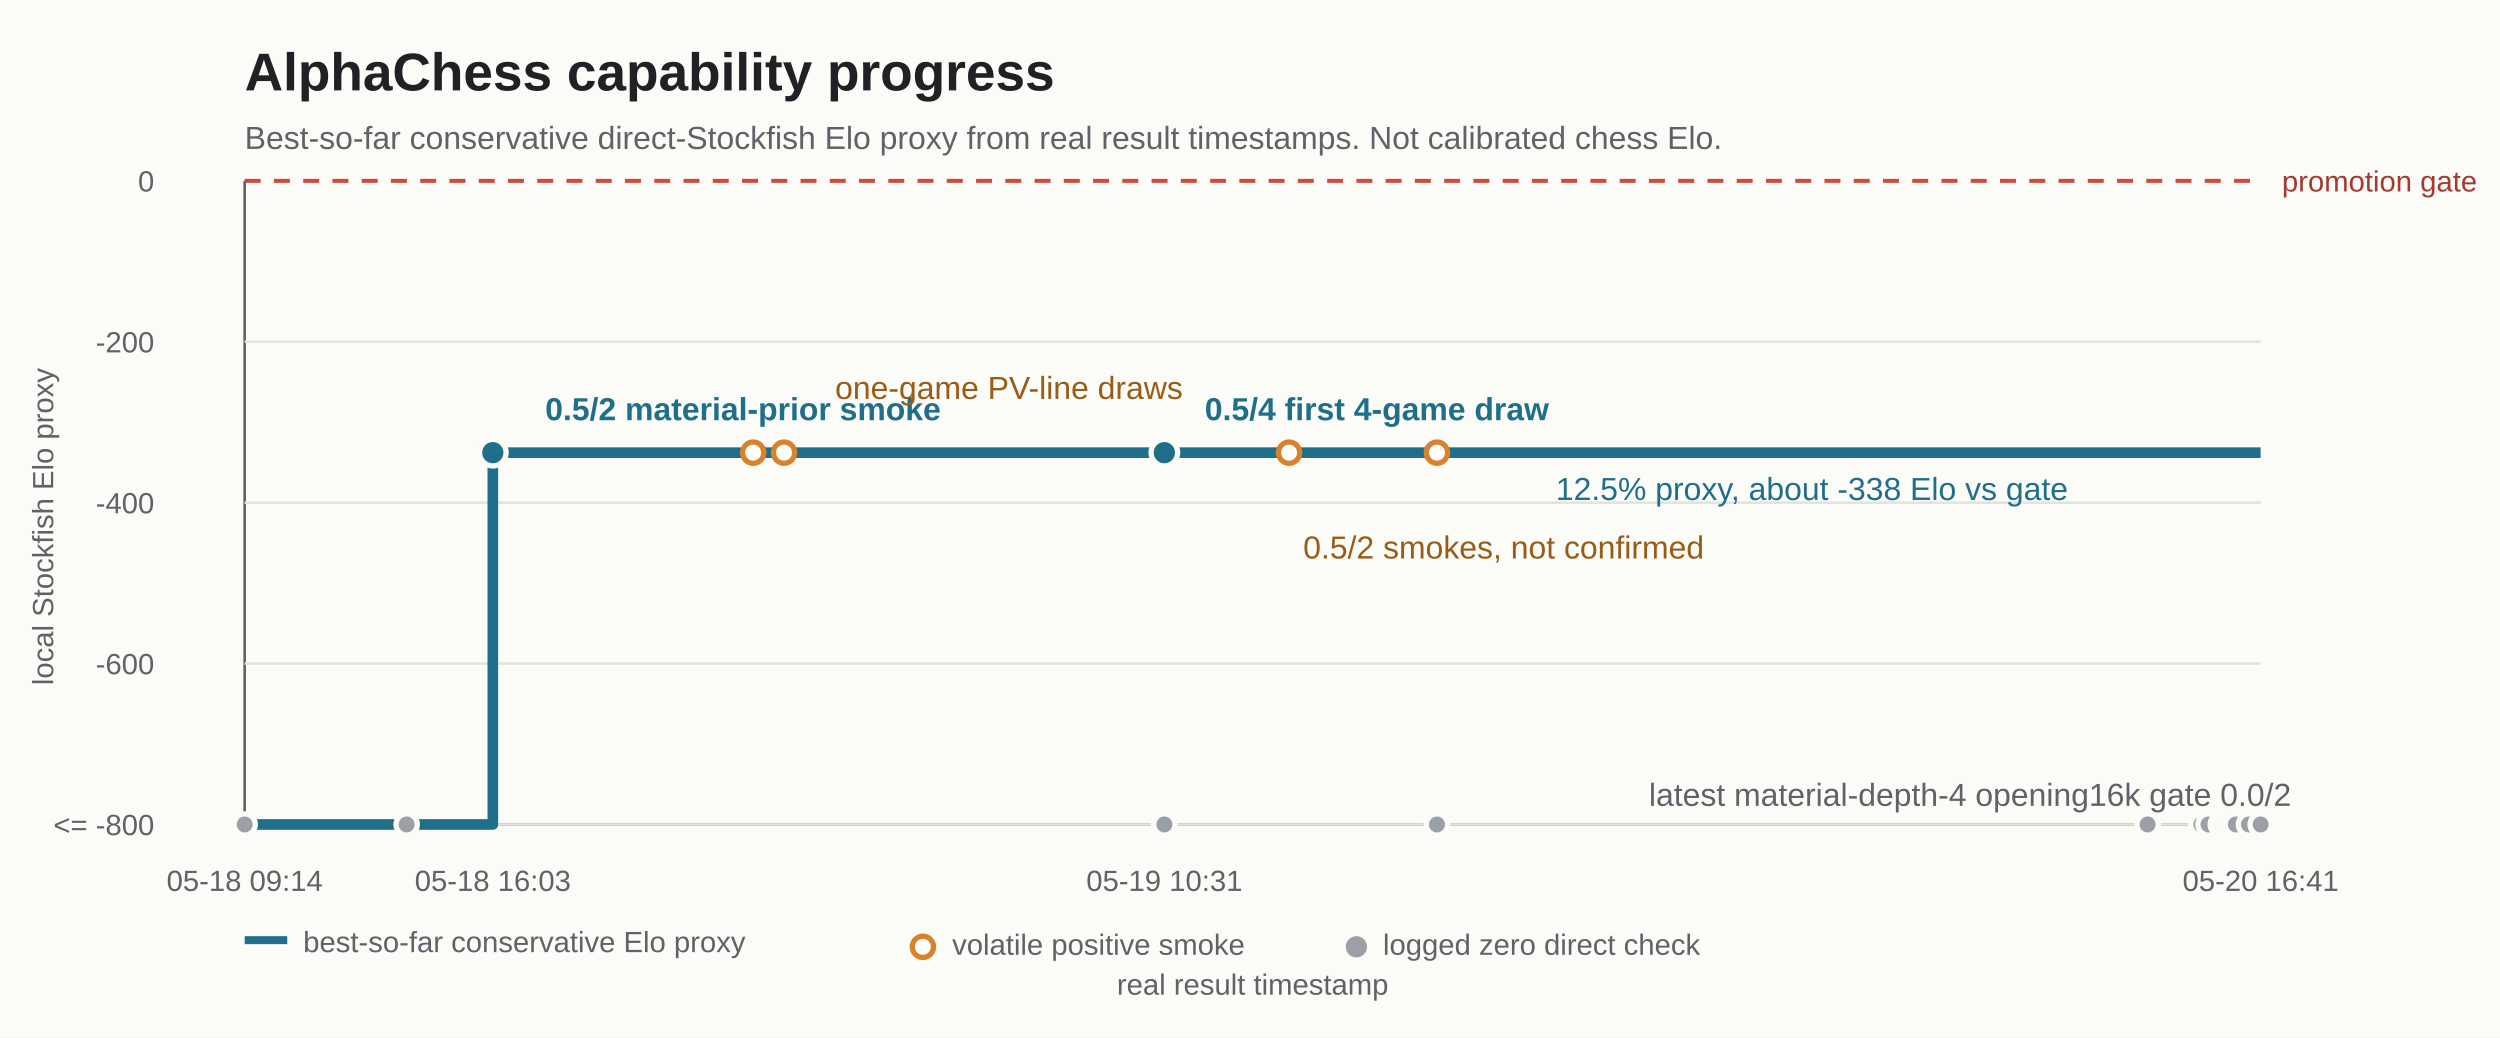
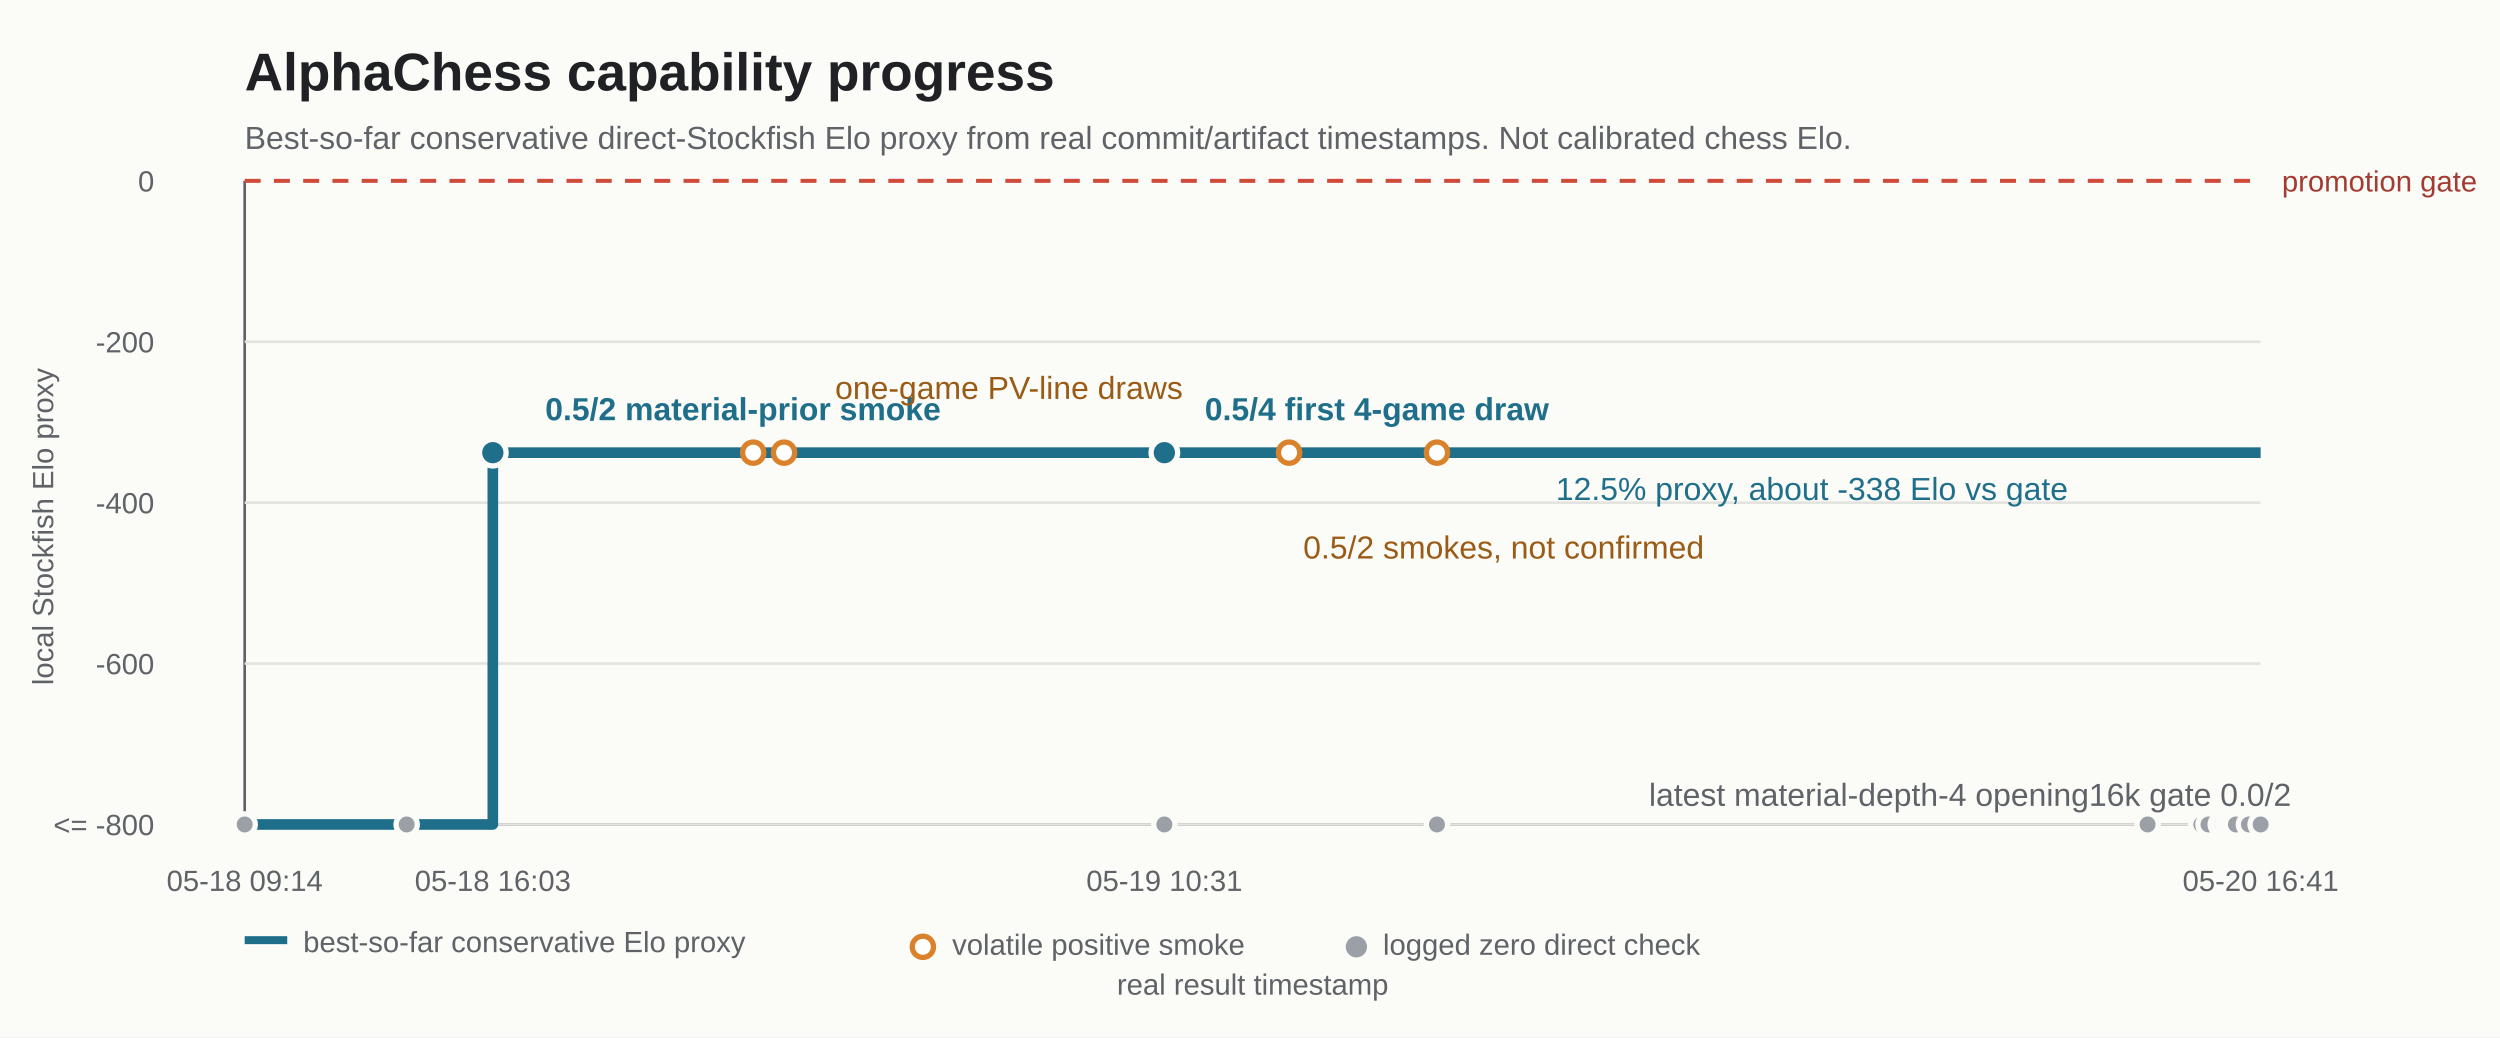
<svg xmlns="http://www.w3.org/2000/svg" width="940" height="390" viewBox="0 0 940 390" role="img" aria-labelledby="title desc">
  <rect width="940" height="390" fill="#fbfbf8" />
  <text x="92" y="34" font-family="Arial, sans-serif" font-size="20" font-weight="700" fill="#202124">AlphaChess capability progress</text>
-   <text x="92" y="56" font-family="Arial, sans-serif" font-size="12" fill="#5f6368">Best-so-far conservative direct-Stockfish Elo proxy from real result timestamps. Not calibrated chess Elo.</text>
+   <text x="92" y="56" font-family="Arial, sans-serif" font-size="12" fill="#5f6368">Best-so-far conservative direct-Stockfish Elo proxy from real commit/artifact timestamps. Not calibrated chess Elo.</text>
  <g font-family="Arial, sans-serif" font-size="11" fill="#5f6368">
    <line x1="92" y1="68" x2="92" y2="310" stroke="#5f6368" stroke-width="1" />
    <line x1="92" y1="310" x2="850" y2="310" stroke="#5f6368" stroke-width="1" />
    <line x1="92" y1="68" x2="850" y2="68" stroke="#d04a3a" stroke-width="1.5" stroke-dasharray="6 5" />
    <line x1="92" y1="128.5" x2="850" y2="128.5" stroke="#e3e4df" stroke-width="1" />
    <line x1="92" y1="189" x2="850" y2="189" stroke="#e3e4df" stroke-width="1" />
    <line x1="92" y1="249.5" x2="850" y2="249.5" stroke="#e3e4df" stroke-width="1" />
    <line x1="92" y1="310" x2="850" y2="310" stroke="#e3e4df" stroke-width="1" />
    <text x="58" y="72" text-anchor="end">0</text>
    <text x="58" y="132.5" text-anchor="end">-200</text>
    <text x="58" y="193" text-anchor="end">-400</text>
    <text x="58" y="253.5" text-anchor="end">-600</text>
    <text x="58" y="314" text-anchor="end">&lt;= -800</text>
    <text x="858" y="72" fill="#a23b31">promotion gate</text>
    <text x="92" y="335" text-anchor="middle">05-18 09:14</text>
    <text x="185.3" y="335" text-anchor="middle">05-18 16:03</text>
    <text x="437.8" y="335" text-anchor="middle">05-19 10:31</text>
    <text x="850" y="335" text-anchor="middle">05-20 16:41</text>
    <text x="471" y="374" text-anchor="middle">real result timestamp</text>
    <text x="20" y="198" text-anchor="middle" transform="rotate(-90 20 198)">local Stockfish Elo proxy</text>
  </g>
  <path d="M 92 310 L 185.3 310 L 185.3 170.2 L 850 170.2" fill="none" stroke="#1f6f8b" stroke-width="4" stroke-linejoin="round" />
  <g fill="#9aa0a6" stroke="#fbfbf8" stroke-width="2">
    <circle cx="92" cy="310" r="4" />
    <circle cx="152.9" cy="310" r="4" />
    <circle cx="437.8" cy="310" r="4" />
    <circle cx="540.3" cy="310" r="4" />
    <circle cx="807.5" cy="310" r="4" />
    <circle cx="827.7" cy="310" r="4" />
    <circle cx="830.4" cy="310" r="4" />
    <circle cx="835.0" cy="310" r="4" />
    <circle cx="835.8" cy="310" r="4" />
    <circle cx="837.8" cy="310" r="4" />
    <circle cx="839.0" cy="310" r="4" />
    <circle cx="840.7" cy="310" r="4" />
    <circle cx="845.6" cy="310" r="4" />
    <circle cx="850" cy="310" r="4" />
  </g>
  <g fill="#1f6f8b" stroke="#fbfbf8" stroke-width="2">
    <circle cx="185.3" cy="170.2" r="5" />
    <circle cx="437.8" cy="170.2" r="5" />
  </g>
  <g fill="#ffffff" stroke="#d9822b" stroke-width="2">
    <circle cx="283.2" cy="170.2" r="4" />
    <circle cx="294.8" cy="170.2" r="4" />
    <circle cx="484.7" cy="170.2" r="4" />
    <circle cx="540.3" cy="170.2" r="4" />
  </g>
  <g font-family="Arial, sans-serif" font-size="12" fill="#202124">
    <text x="205" y="158" font-weight="700" fill="#1f6f8b">0.5/2 material-prior smoke</text>
    <text x="453" y="158" font-weight="700" fill="#1f6f8b">0.5/4 first 4-game draw</text>
    <text x="585" y="188" fill="#1f6f8b">12.5% proxy, about -338 Elo vs gate</text>
    <text x="314" y="150" fill="#9a5b16">one-game PV-line draws</text>
    <text x="490" y="210" fill="#9a5b16">0.5/2 smokes, not confirmed</text>
    <text x="620" y="303" fill="#5f6368">latest material-depth-4 opening16k gate 0.0/2</text>
  </g>
  <g font-family="Arial, sans-serif" font-size="11" fill="#5f6368">
    <rect x="92" y="352" width="16" height="3" fill="#1f6f8b" />
    <text x="114" y="358">best-so-far conservative Elo proxy</text>
    <circle cx="347" cy="356" r="4" fill="#ffffff" stroke="#d9822b" stroke-width="2" />
    <text x="358" y="359">volatile positive smoke</text>
    <circle cx="510" cy="356" r="4" fill="#9aa0a6" />
    <text x="520" y="359">logged zero direct check</text>
  </g>
</svg>
